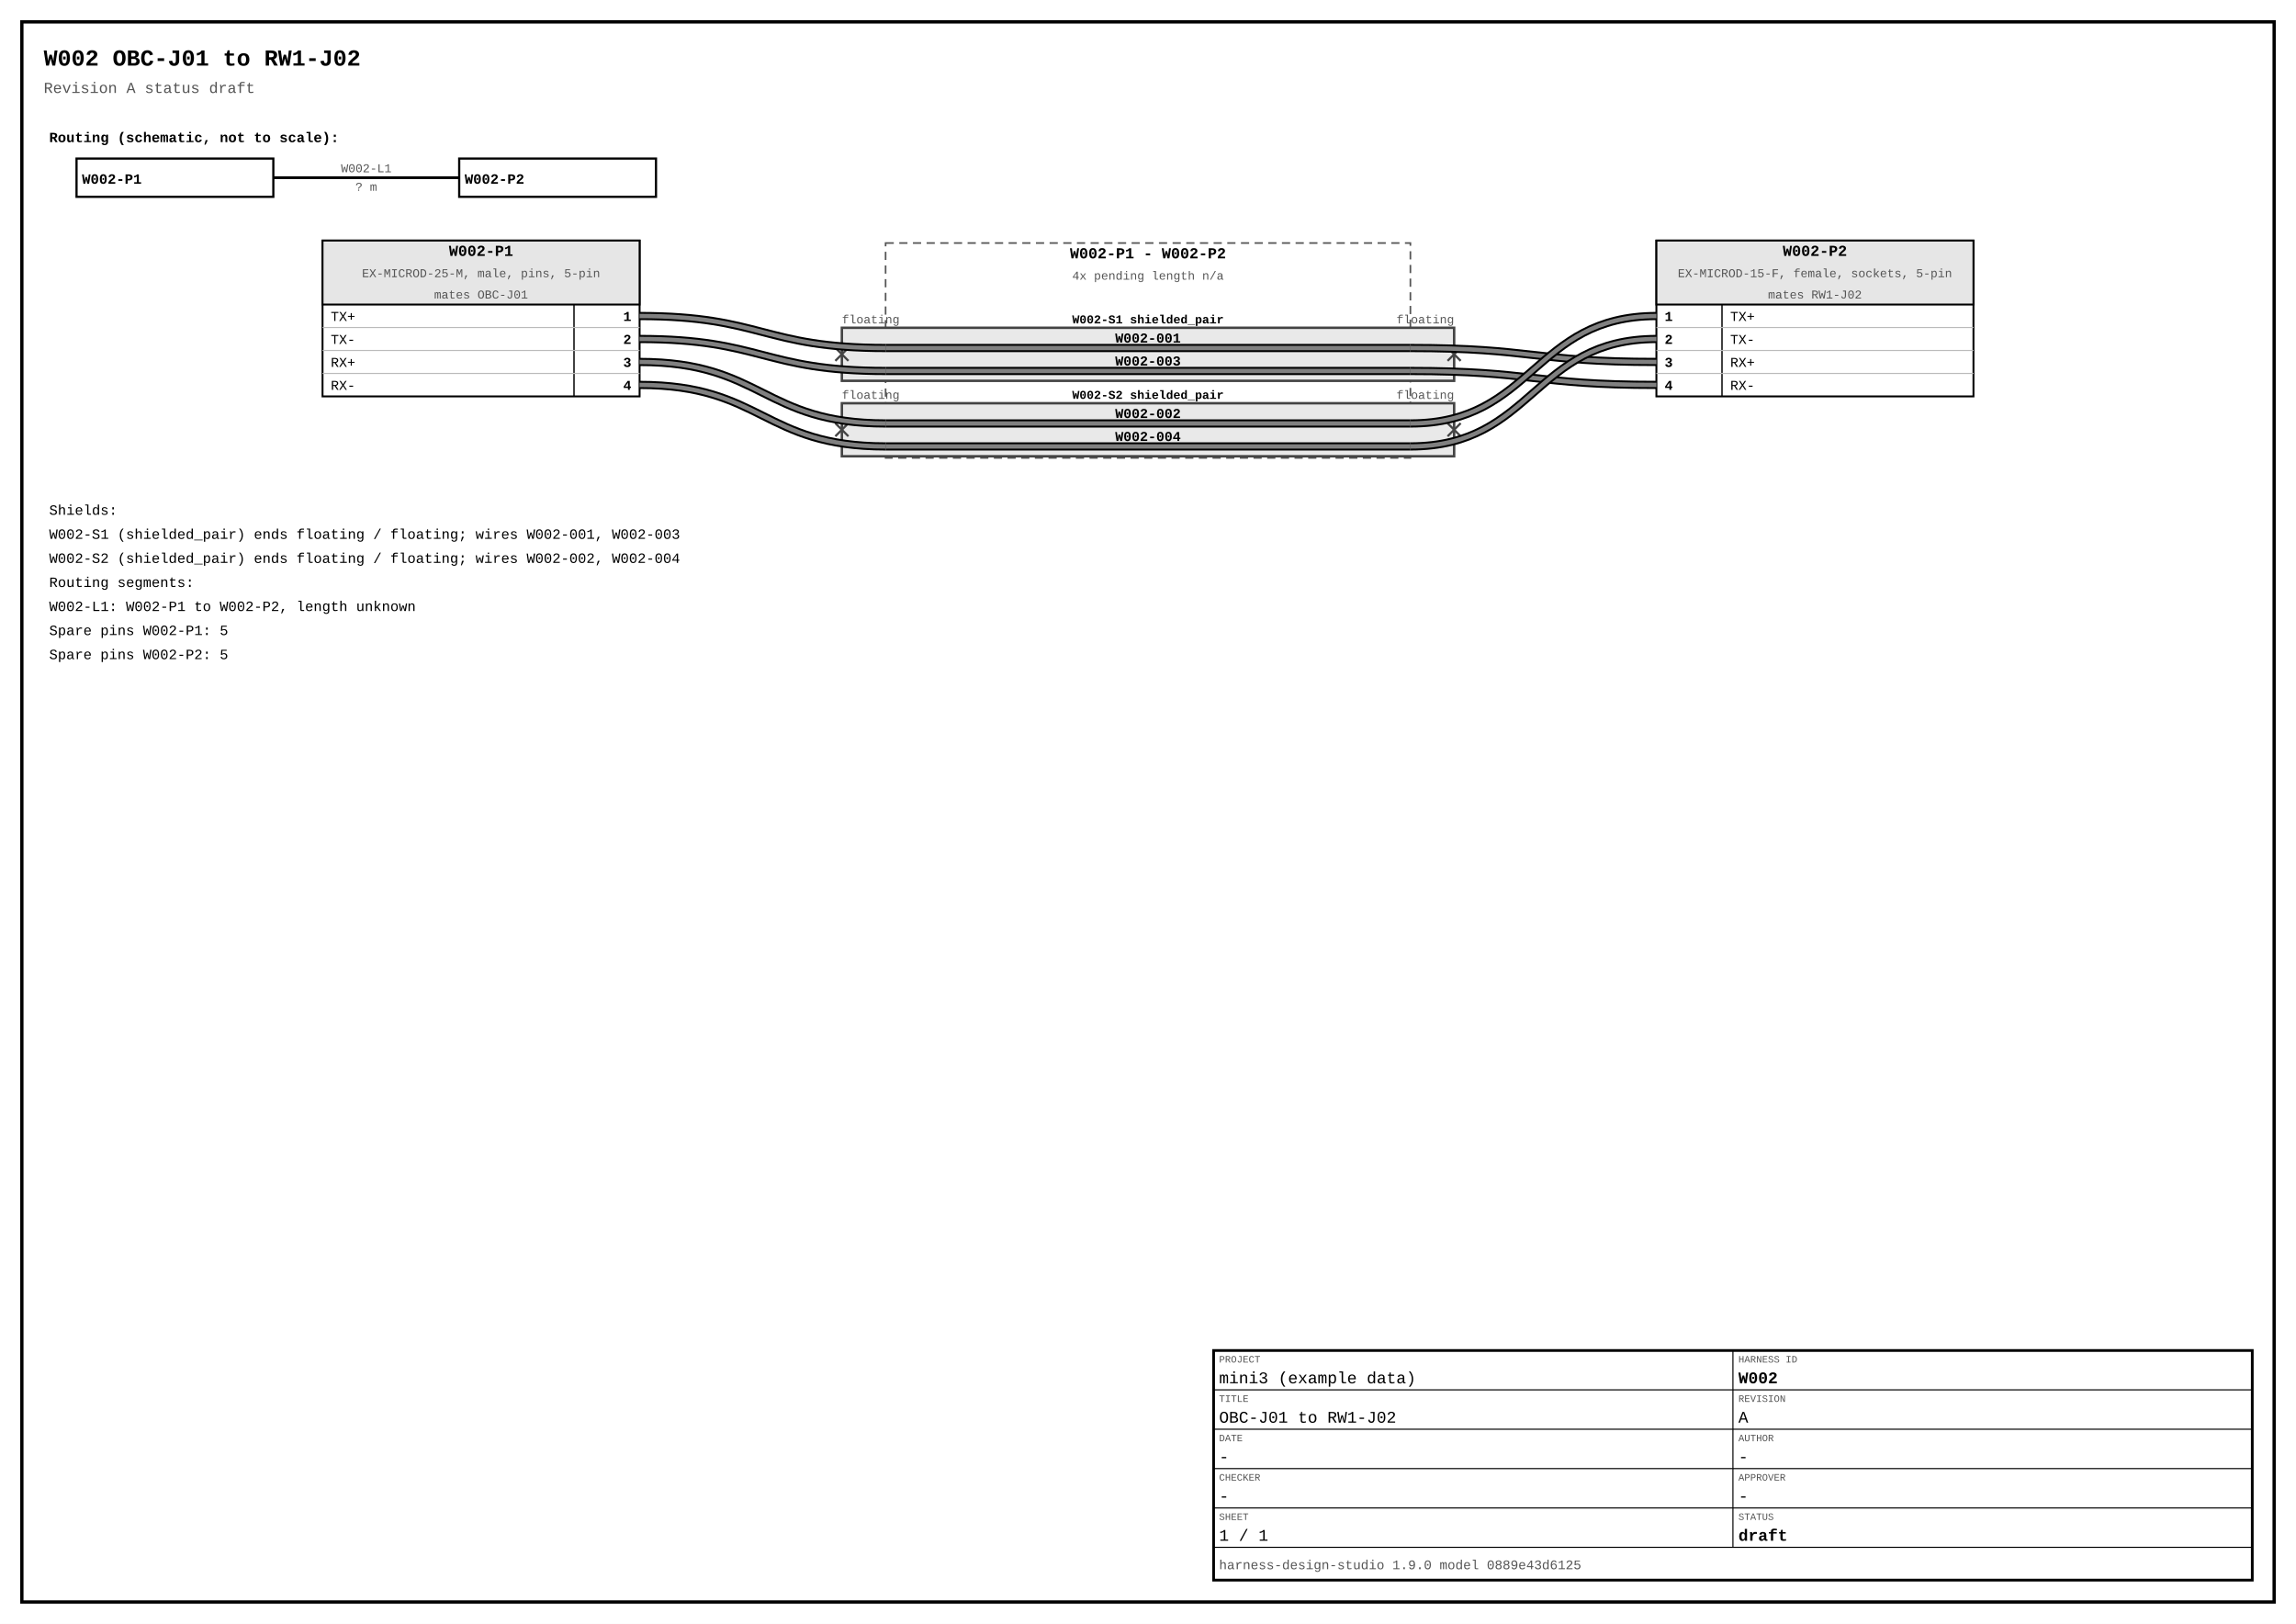
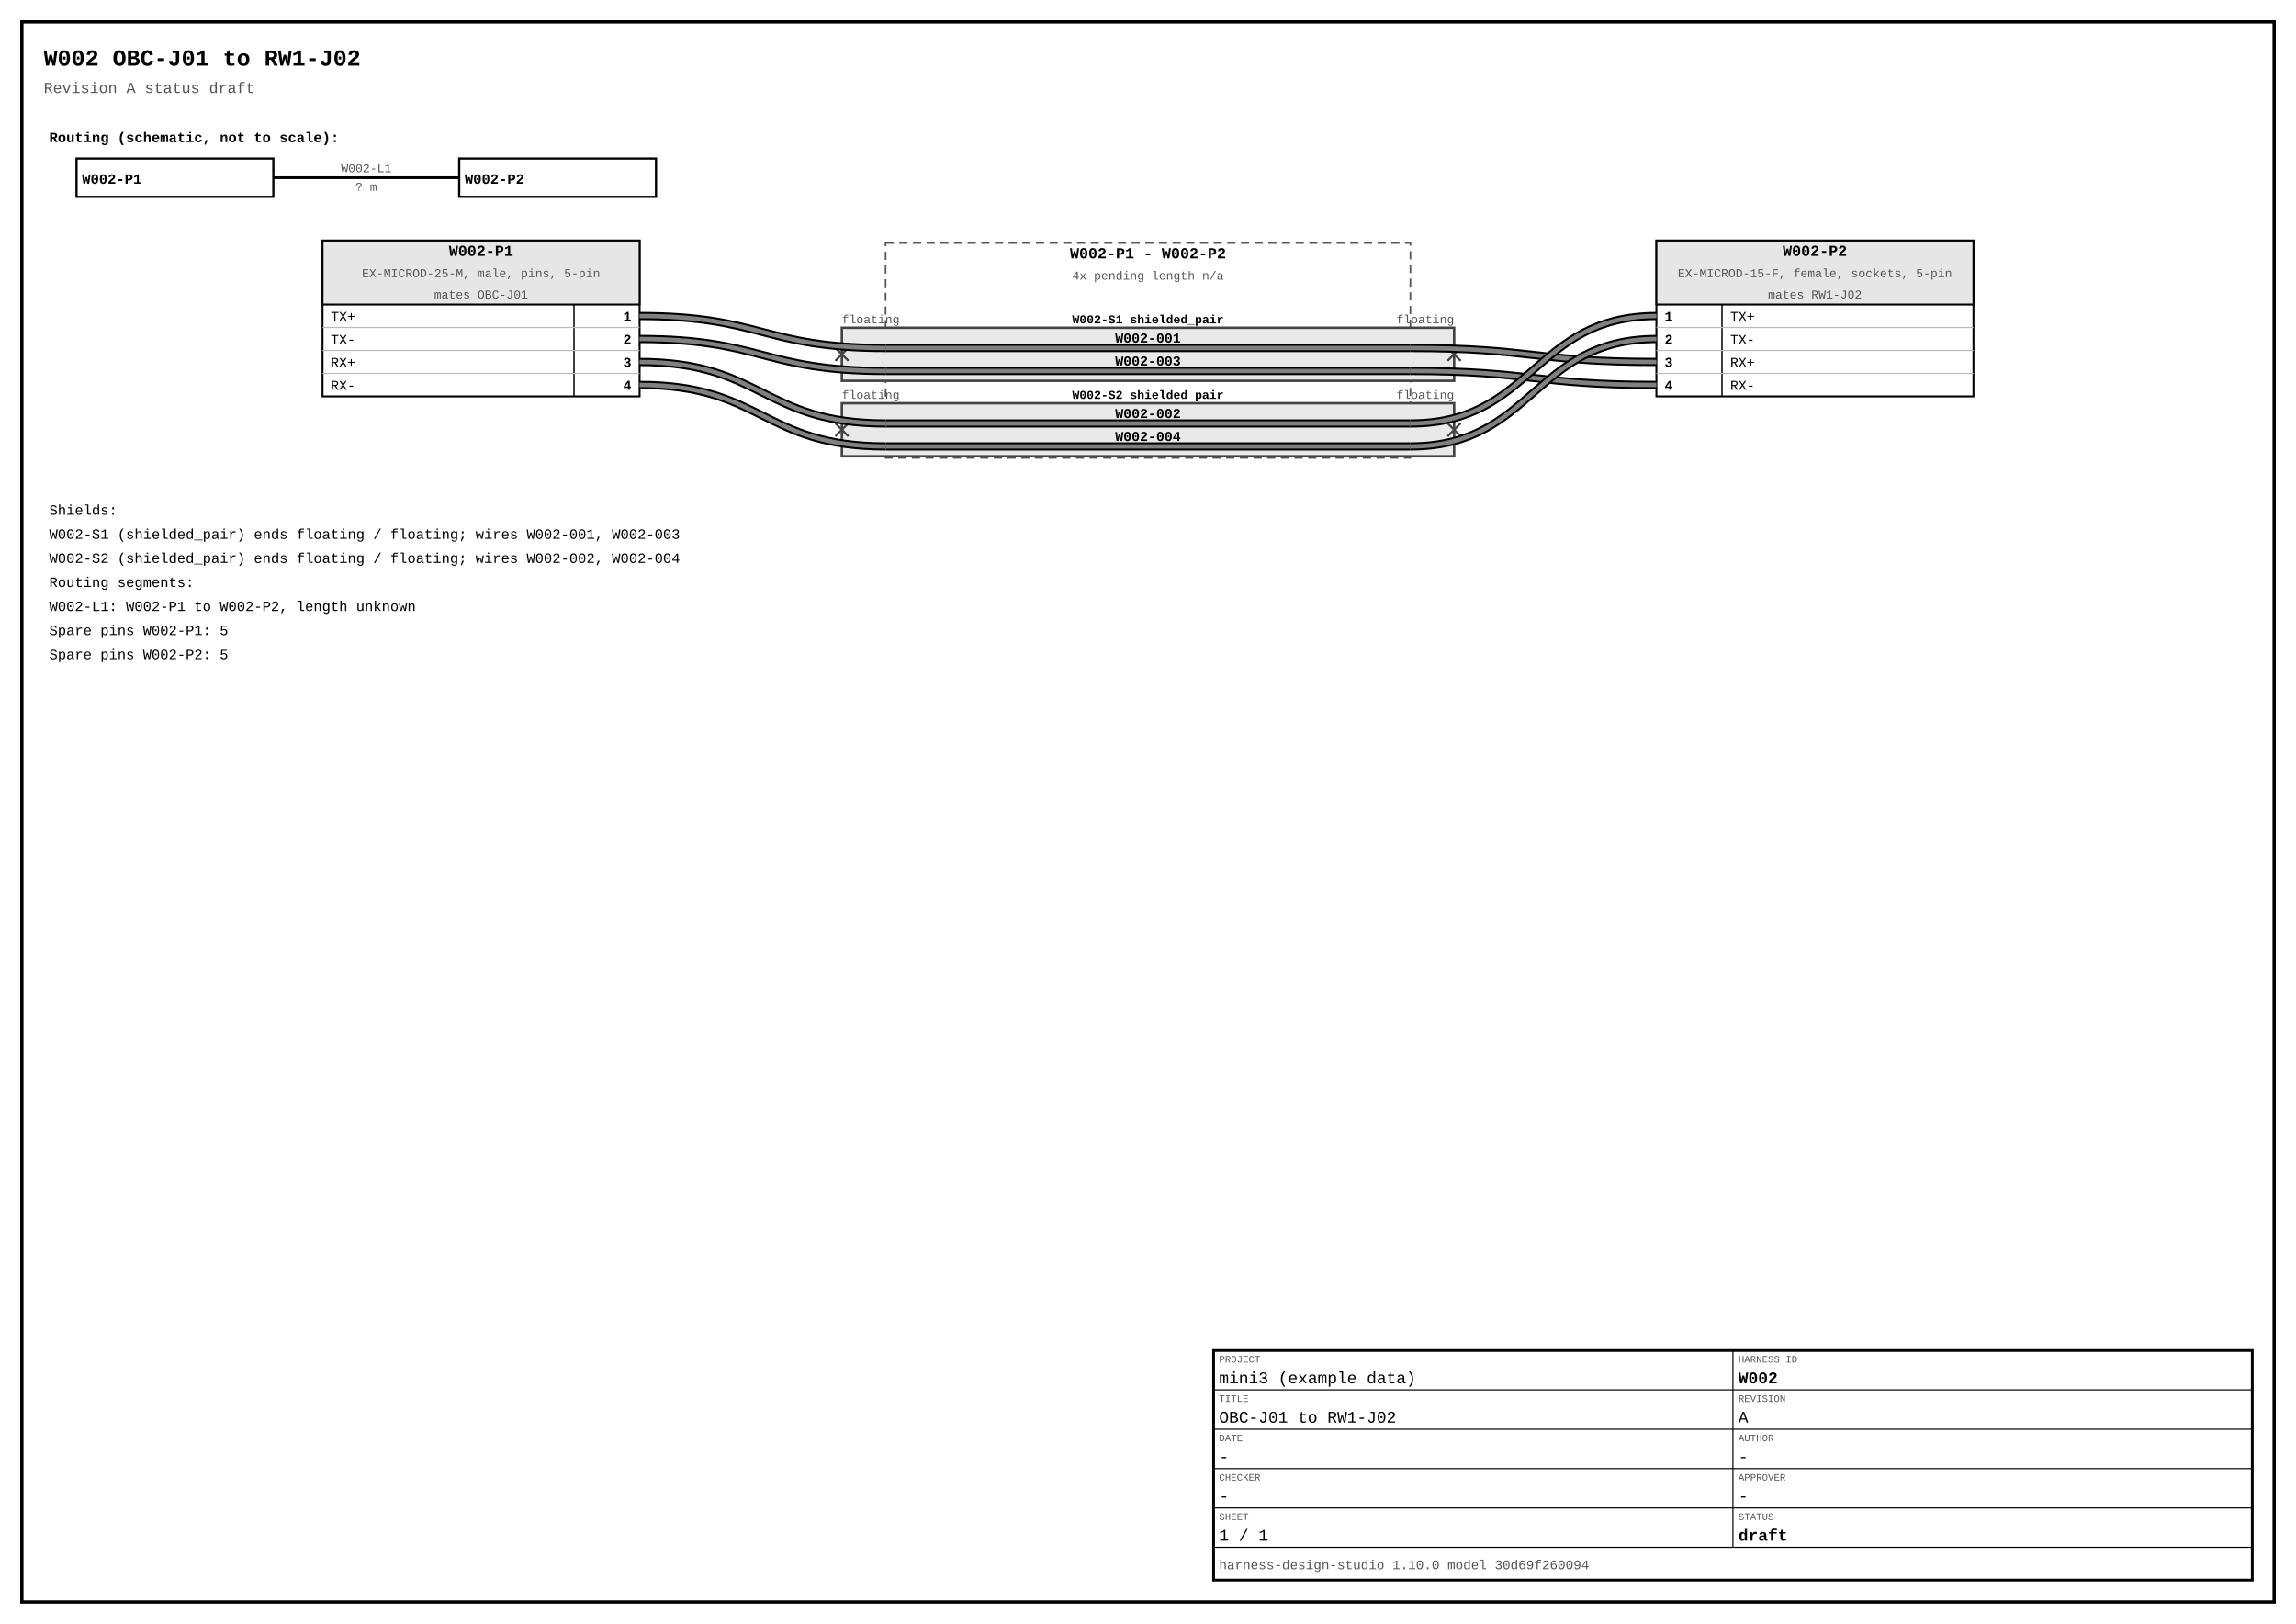
<svg xmlns="http://www.w3.org/2000/svg" width="420mm" height="297mm" viewBox="0 0 420 297" font-family="Courier New, Courier, monospace">
  <rect x="0" y="0" width="420" height="297" fill="#ffffff" />
  <rect x="4" y="4" width="412" height="289" fill="none" stroke="#000000" stroke-width="0.6" />
  <text x="8" y="12" font-size="4.2" font-weight="bold" text-anchor="start" fill="#000000">W002  OBC-J01 to RW1-J02</text>
  <text x="8" y="17" font-size="2.8" text-anchor="start" fill="#555555">Revision A  status draft</text>
  <text x="9" y="26" font-size="2.6" font-weight="bold" text-anchor="start" fill="#000000">Routing (schematic, not to scale):</text>
  <line x1="50" y1="32.5" x2="84" y2="32.5" stroke="#000000" stroke-width="0.5" />
  <text x="67" y="31.5" font-size="2.2" text-anchor="middle" fill="#555555">W002-L1</text>
  <text x="67" y="34.9" font-size="2.2" text-anchor="middle" fill="#555555">? m</text>
  <rect x="14" y="29" width="36" height="7" fill="#ffffff" stroke="#000000" stroke-width="0.4" />
  <text x="15" y="33.6" font-size="2.6" font-weight="bold" text-anchor="start" fill="#000000">W002-P1</text>
  <rect x="84" y="29" width="36" height="7" fill="#ffffff" stroke="#000000" stroke-width="0.4" />
  <text x="85" y="33.6" font-size="2.6" font-weight="bold" text-anchor="start" fill="#000000">W002-P2</text>
  <rect x="59" y="44" width="58" height="28.5" fill="#ffffff" stroke="#000000" stroke-width="0.35" />
  <rect x="59" y="44" width="58" height="11.7" fill="#e6e6e6" stroke="#000000" stroke-width="0.35" />
  <text x="88" y="46.8" font-size="2.8" font-weight="bold" text-anchor="middle" fill="#000000">W002-P1</text>
  <text x="88" y="50.7" font-size="2.2" text-anchor="middle" fill="#555555">EX-MICROD-25-M, male, pins, 5-pin</text>
  <text x="88" y="54.6" font-size="2.2" text-anchor="middle" fill="#555555">mates OBC-J01</text>
  <line x1="105" y1="55.7" x2="105" y2="72.5" stroke="#000000" stroke-width="0.25" />
  <line x1="59" y1="59.9" x2="117" y2="59.9" stroke="#bbbbbb" stroke-width="0.2" />
  <text x="60.5" y="58.7" font-size="2.5" text-anchor="start" fill="#000000" data-ref="sig/W002-P1/1">TX+</text>
  <text x="115.5" y="58.7" font-size="2.5" font-weight="bold" text-anchor="end" fill="#000000" data-ref="pin/W002-P1/1">1</text>
  <line x1="59" y1="64.1" x2="117" y2="64.1" stroke="#bbbbbb" stroke-width="0.2" />
  <text x="60.5" y="62.9" font-size="2.5" text-anchor="start" fill="#000000" data-ref="sig/W002-P1/2">TX-</text>
  <text x="115.5" y="62.9" font-size="2.5" font-weight="bold" text-anchor="end" fill="#000000" data-ref="pin/W002-P1/2">2</text>
  <line x1="59" y1="68.3" x2="117" y2="68.3" stroke="#bbbbbb" stroke-width="0.2" />
  <text x="60.5" y="67.1" font-size="2.5" text-anchor="start" fill="#000000" data-ref="sig/W002-P1/3">RX+</text>
  <text x="115.5" y="67.1" font-size="2.5" font-weight="bold" text-anchor="end" fill="#000000" data-ref="pin/W002-P1/3">3</text>
  <text x="60.5" y="71.3" font-size="2.5" text-anchor="start" fill="#000000" data-ref="sig/W002-P1/4">RX-</text>
  <text x="115.5" y="71.3" font-size="2.5" font-weight="bold" text-anchor="end" fill="#000000" data-ref="pin/W002-P1/4">4</text>
  <rect x="303" y="44" width="58" height="28.5" fill="#ffffff" stroke="#000000" stroke-width="0.35" />
  <rect x="303" y="44" width="58" height="11.7" fill="#e6e6e6" stroke="#000000" stroke-width="0.35" />
  <text x="332" y="46.8" font-size="2.8" font-weight="bold" text-anchor="middle" fill="#000000">W002-P2</text>
  <text x="332" y="50.7" font-size="2.2" text-anchor="middle" fill="#555555">EX-MICROD-15-F, female, sockets, 5-pin</text>
  <text x="332" y="54.6" font-size="2.2" text-anchor="middle" fill="#555555">mates RW1-J02</text>
  <line x1="315" y1="55.7" x2="315" y2="72.5" stroke="#000000" stroke-width="0.25" />
  <line x1="303" y1="59.9" x2="361" y2="59.9" stroke="#bbbbbb" stroke-width="0.2" />
  <text x="304.5" y="58.7" font-size="2.5" font-weight="bold" text-anchor="start" fill="#000000" data-ref="pin/W002-P2/1">1</text>
  <text x="316.5" y="58.7" font-size="2.5" text-anchor="start" fill="#000000" data-ref="sig/W002-P2/1">TX+</text>
  <line x1="303" y1="64.1" x2="361" y2="64.1" stroke="#bbbbbb" stroke-width="0.2" />
  <text x="304.5" y="62.9" font-size="2.5" font-weight="bold" text-anchor="start" fill="#000000" data-ref="pin/W002-P2/2">2</text>
  <text x="316.5" y="62.9" font-size="2.5" text-anchor="start" fill="#000000" data-ref="sig/W002-P2/2">TX-</text>
  <line x1="303" y1="68.3" x2="361" y2="68.3" stroke="#bbbbbb" stroke-width="0.2" />
  <text x="304.5" y="67.1" font-size="2.5" font-weight="bold" text-anchor="start" fill="#000000" data-ref="pin/W002-P2/3">3</text>
  <text x="316.5" y="67.1" font-size="2.5" text-anchor="start" fill="#000000" data-ref="sig/W002-P2/3">RX+</text>
  <text x="304.5" y="71.3" font-size="2.5" font-weight="bold" text-anchor="start" fill="#000000" data-ref="pin/W002-P2/4">4</text>
  <text x="316.5" y="71.3" font-size="2.5" text-anchor="start" fill="#000000" data-ref="sig/W002-P2/4">RX-</text>
  <rect x="162" y="44.45" width="96" height="39.3" fill="none" stroke="#555555" stroke-width="0.3" stroke-dasharray="1.5 1" />
  <text x="210" y="47.25" font-size="2.8" font-weight="bold" text-anchor="middle" fill="#000000">W002-P1 - W002-P2</text>
  <text x="210" y="51.15" font-size="2.2" text-anchor="middle" fill="#555555">4x  pending  length n/a</text>
  <rect x="154" y="59.95" width="112" height="9.7" fill="#e9e9e9" stroke="#444444" stroke-width="0.45" />
  <text x="210" y="59.15" font-size="2.2" font-weight="bold" text-anchor="middle" fill="#000000">W002-S1  shielded_pair</text>
  <text x="154" y="59.15" font-size="2.2" text-anchor="start" fill="#555555">floating</text>
  <text x="266" y="59.15" font-size="2.2" text-anchor="end" fill="#555555">floating</text>
  <line x1="152.8" y1="63.6" x2="155.2" y2="66" stroke="#444444" stroke-width="0.4" />
  <line x1="152.8" y1="66" x2="155.2" y2="63.6" stroke="#444444" stroke-width="0.4" />
  <line x1="264.8" y1="63.6" x2="267.2" y2="66" stroke="#444444" stroke-width="0.4" />
  <line x1="264.8" y1="66" x2="267.2" y2="63.6" stroke="#444444" stroke-width="0.4" />
  <rect x="154" y="73.75" width="112" height="9.7" fill="#e9e9e9" stroke="#444444" stroke-width="0.45" />
  <text x="210" y="72.95" font-size="2.2" font-weight="bold" text-anchor="middle" fill="#000000">W002-S2  shielded_pair</text>
  <text x="154" y="72.95" font-size="2.2" text-anchor="start" fill="#555555">floating</text>
  <text x="266" y="72.95" font-size="2.2" text-anchor="end" fill="#555555">floating</text>
  <line x1="152.8" y1="77.4" x2="155.2" y2="79.8" stroke="#444444" stroke-width="0.4" />
  <line x1="152.8" y1="79.8" x2="155.2" y2="77.4" stroke="#444444" stroke-width="0.4" />
  <line x1="264.8" y1="77.4" x2="267.2" y2="79.8" stroke="#444444" stroke-width="0.4" />
  <line x1="264.8" y1="79.8" x2="267.2" y2="77.4" stroke="#444444" stroke-width="0.4" />
  <path d="M 117 57.8 C 139.5 57.8 139.5 63.65 162 63.65" fill="none" stroke="#000000" stroke-width="1.5" />
  <line x1="162" y1="63.65" x2="258" y2="63.65" stroke="#000000" stroke-width="1.5" />
  <path d="M 258 63.65 C 280.5 63.65 280.5 66.2 303 66.2" fill="none" stroke="#000000" stroke-width="1.5" />
  <path d="M 117 57.8 C 139.5 57.8 139.5 63.65 162 63.65" fill="none" stroke="#808080" stroke-width="0.8" />
  <line x1="162" y1="63.65" x2="258" y2="63.65" stroke="#808080" stroke-width="0.8" />
  <path d="M 258 63.65 C 280.5 63.65 280.5 66.2 303 66.2" fill="none" stroke="#808080" stroke-width="0.8" />
  <text x="210" y="62.65" font-size="2.5" font-weight="bold" text-anchor="middle" fill="#000000">W002-001</text>
  <path d="M 117 62 C 139.5 62 139.5 67.85 162 67.85" fill="none" stroke="#000000" stroke-width="1.5" />
  <line x1="162" y1="67.85" x2="258" y2="67.85" stroke="#000000" stroke-width="1.5" />
  <path d="M 258 67.85 C 280.5 67.85 280.5 70.4 303 70.4" fill="none" stroke="#000000" stroke-width="1.5" />
  <path d="M 117 62 C 139.5 62 139.5 67.85 162 67.85" fill="none" stroke="#808080" stroke-width="0.8" />
  <line x1="162" y1="67.85" x2="258" y2="67.85" stroke="#808080" stroke-width="0.8" />
  <path d="M 258 67.85 C 280.5 67.85 280.5 70.4 303 70.4" fill="none" stroke="#808080" stroke-width="0.8" />
  <text x="210" y="66.85" font-size="2.5" font-weight="bold" text-anchor="middle" fill="#000000">W002-003</text>
  <path d="M 117 66.2 C 139.5 66.2 139.5 77.45 162 77.45" fill="none" stroke="#000000" stroke-width="1.5" />
  <line x1="162" y1="77.45" x2="258" y2="77.45" stroke="#000000" stroke-width="1.5" />
  <path d="M 258 77.45 C 280.5 77.45 280.5 57.8 303 57.8" fill="none" stroke="#000000" stroke-width="1.5" />
  <path d="M 117 66.2 C 139.5 66.2 139.5 77.45 162 77.45" fill="none" stroke="#808080" stroke-width="0.8" />
  <line x1="162" y1="77.45" x2="258" y2="77.45" stroke="#808080" stroke-width="0.8" />
  <path d="M 258 77.45 C 280.5 77.45 280.5 57.8 303 57.8" fill="none" stroke="#808080" stroke-width="0.8" />
  <text x="210" y="76.45" font-size="2.5" font-weight="bold" text-anchor="middle" fill="#000000">W002-002</text>
  <path d="M 117 70.4 C 139.5 70.4 139.5 81.65 162 81.65" fill="none" stroke="#000000" stroke-width="1.5" />
  <line x1="162" y1="81.65" x2="258" y2="81.65" stroke="#000000" stroke-width="1.5" />
  <path d="M 258 81.65 C 280.5 81.65 280.5 62 303 62" fill="none" stroke="#000000" stroke-width="1.5" />
  <path d="M 117 70.4 C 139.5 70.4 139.5 81.65 162 81.65" fill="none" stroke="#808080" stroke-width="0.8" />
  <line x1="162" y1="81.65" x2="258" y2="81.65" stroke="#808080" stroke-width="0.8" />
  <path d="M 258 81.65 C 280.5 81.65 280.5 62 303 62" fill="none" stroke="#808080" stroke-width="0.8" />
  <text x="210" y="80.65" font-size="2.5" font-weight="bold" text-anchor="middle" fill="#000000">W002-004</text>
  <text x="9" y="94.15" font-size="2.6" text-anchor="start" fill="#000000">Shields:</text>
  <text x="9" y="98.55" font-size="2.6" text-anchor="start" fill="#000000">  W002-S1 (shielded_pair) ends floating / floating; wires W002-001, W002-003</text>
  <text x="9" y="102.95" font-size="2.6" text-anchor="start" fill="#000000">  W002-S2 (shielded_pair) ends floating / floating; wires W002-002, W002-004</text>
  <text x="9" y="107.35" font-size="2.6" text-anchor="start" fill="#000000">Routing segments:</text>
  <text x="9" y="111.75" font-size="2.6" text-anchor="start" fill="#000000">  W002-L1: W002-P1 to W002-P2, length unknown</text>
  <text x="9" y="116.15" font-size="2.6" text-anchor="start" fill="#000000">Spare pins W002-P1: 5</text>
  <text x="9" y="120.55" font-size="2.6" text-anchor="start" fill="#000000">Spare pins W002-P2: 5</text>
  <rect x="222" y="247" width="190" height="42" fill="none" stroke="#000000" stroke-width="0.5" />
  <line x1="222" y1="247" x2="317" y2="247" stroke="#000000" stroke-width="0.2" />
  <text x="223" y="249.2" font-size="1.8" text-anchor="start" fill="#555555">PROJECT</text>
  <text x="223" y="253" font-size="3" text-anchor="start" fill="#000000">mini3 (example data)</text>
  <line x1="317" y1="247" x2="412" y2="247" stroke="#000000" stroke-width="0.2" />
  <text x="318" y="249.2" font-size="1.8" text-anchor="start" fill="#555555">HARNESS ID</text>
  <text x="318" y="253" font-size="3" font-weight="bold" text-anchor="start" fill="#000000">W002</text>
  <line x1="222" y1="254.2" x2="317" y2="254.2" stroke="#000000" stroke-width="0.2" />
  <text x="223" y="256.4" font-size="1.8" text-anchor="start" fill="#555555">TITLE</text>
  <text x="223" y="260.2" font-size="3" text-anchor="start" fill="#000000">OBC-J01 to RW1-J02</text>
  <line x1="317" y1="254.2" x2="412" y2="254.2" stroke="#000000" stroke-width="0.2" />
  <text x="318" y="256.4" font-size="1.8" text-anchor="start" fill="#555555">REVISION</text>
  <text x="318" y="260.2" font-size="3" text-anchor="start" fill="#000000">A</text>
  <line x1="222" y1="261.4" x2="317" y2="261.4" stroke="#000000" stroke-width="0.2" />
  <text x="223" y="263.6" font-size="1.8" text-anchor="start" fill="#555555">DATE</text>
  <text x="223" y="267.4" font-size="3" text-anchor="start" fill="#000000">-</text>
  <line x1="317" y1="261.4" x2="412" y2="261.4" stroke="#000000" stroke-width="0.2" />
  <text x="318" y="263.6" font-size="1.8" text-anchor="start" fill="#555555">AUTHOR</text>
  <text x="318" y="267.4" font-size="3" text-anchor="start" fill="#000000">-</text>
  <line x1="222" y1="268.6" x2="317" y2="268.6" stroke="#000000" stroke-width="0.2" />
  <text x="223" y="270.8" font-size="1.8" text-anchor="start" fill="#555555">CHECKER</text>
  <text x="223" y="274.6" font-size="3" text-anchor="start" fill="#000000">-</text>
  <line x1="317" y1="268.6" x2="412" y2="268.6" stroke="#000000" stroke-width="0.2" />
  <text x="318" y="270.8" font-size="1.8" text-anchor="start" fill="#555555">APPROVER</text>
  <text x="318" y="274.6" font-size="3" text-anchor="start" fill="#000000">-</text>
  <line x1="222" y1="275.8" x2="317" y2="275.8" stroke="#000000" stroke-width="0.2" />
  <text x="223" y="278" font-size="1.8" text-anchor="start" fill="#555555">SHEET</text>
  <text x="223" y="281.8" font-size="3" text-anchor="start" fill="#000000">1 / 1</text>
  <line x1="317" y1="275.8" x2="412" y2="275.8" stroke="#000000" stroke-width="0.2" />
  <text x="318" y="278" font-size="1.8" text-anchor="start" fill="#555555">STATUS</text>
  <text x="318" y="281.8" font-size="3" font-weight="bold" text-anchor="start" fill="#000000">draft</text>
  <line x1="317" y1="247" x2="317" y2="283" stroke="#000000" stroke-width="0.2" />
  <line x1="222" y1="283" x2="412" y2="283" stroke="#000000" stroke-width="0.2" />
-   <text x="223" y="287" font-size="2.4" text-anchor="start" fill="#555555">harness-design-studio 1.9.0 model 0889e43d6125</text>
+   <text x="223" y="287" font-size="2.4" text-anchor="start" fill="#555555">harness-design-studio 1.10.0 model 30d69f260094</text>
</svg>
